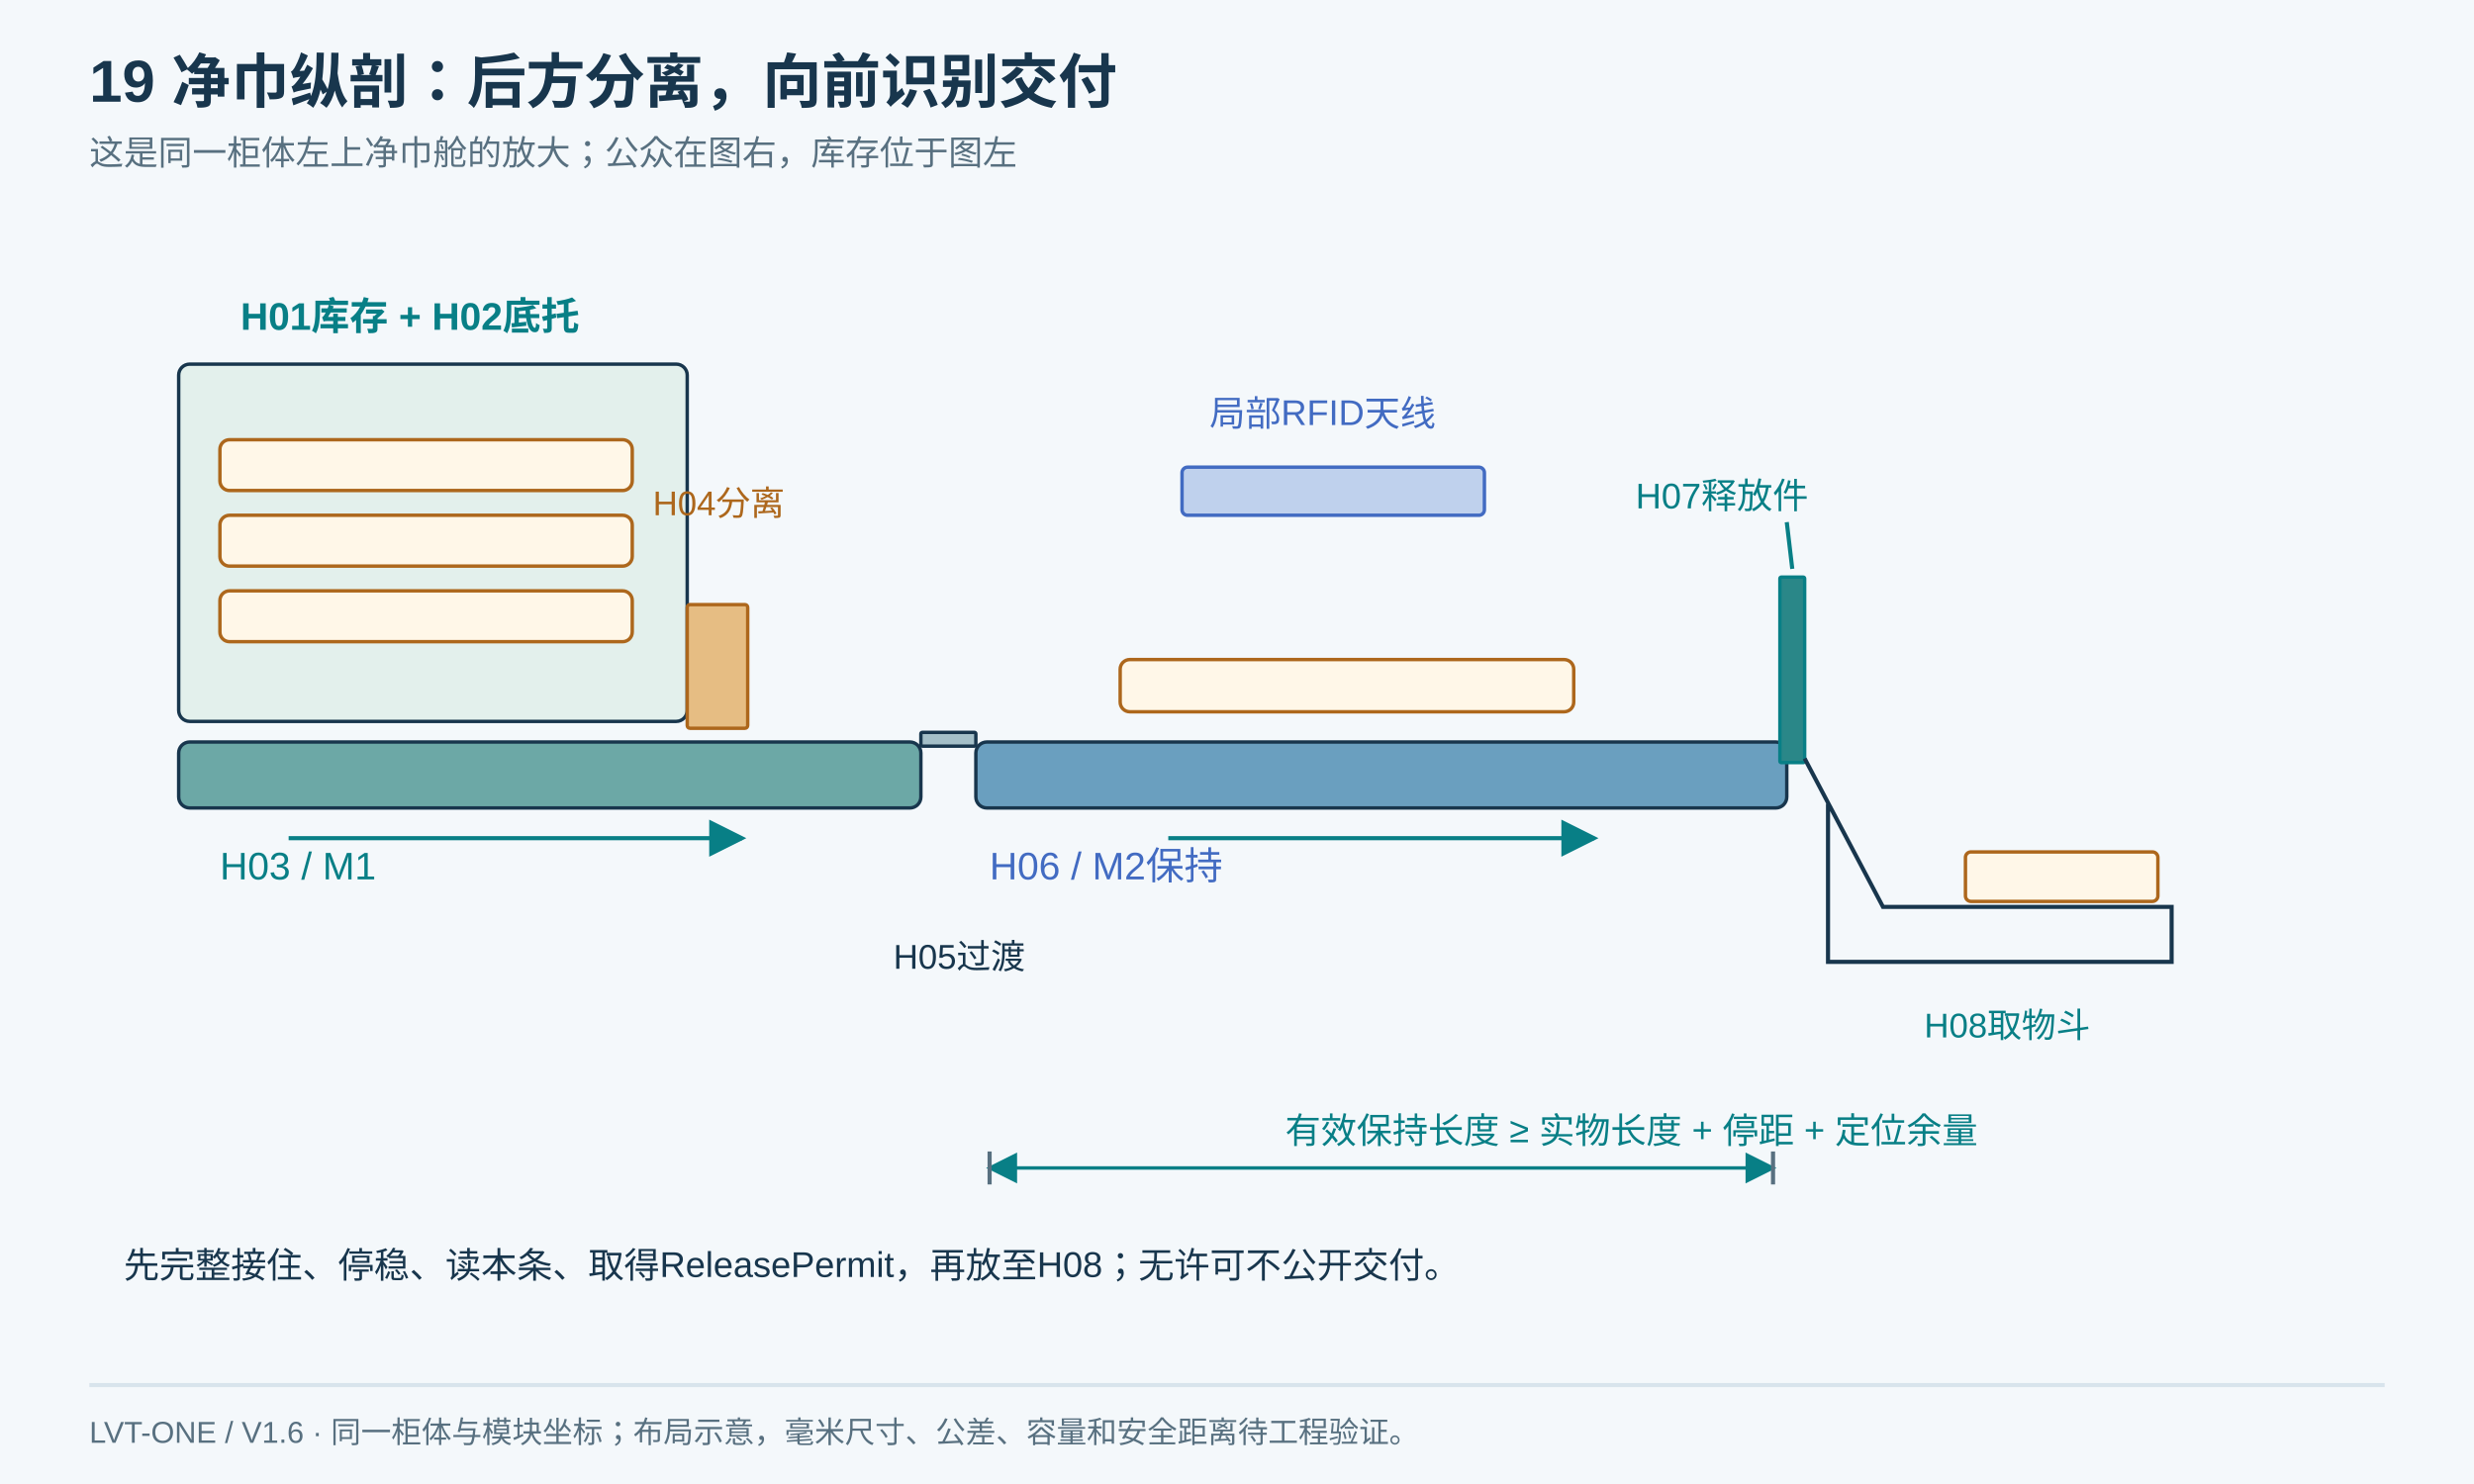
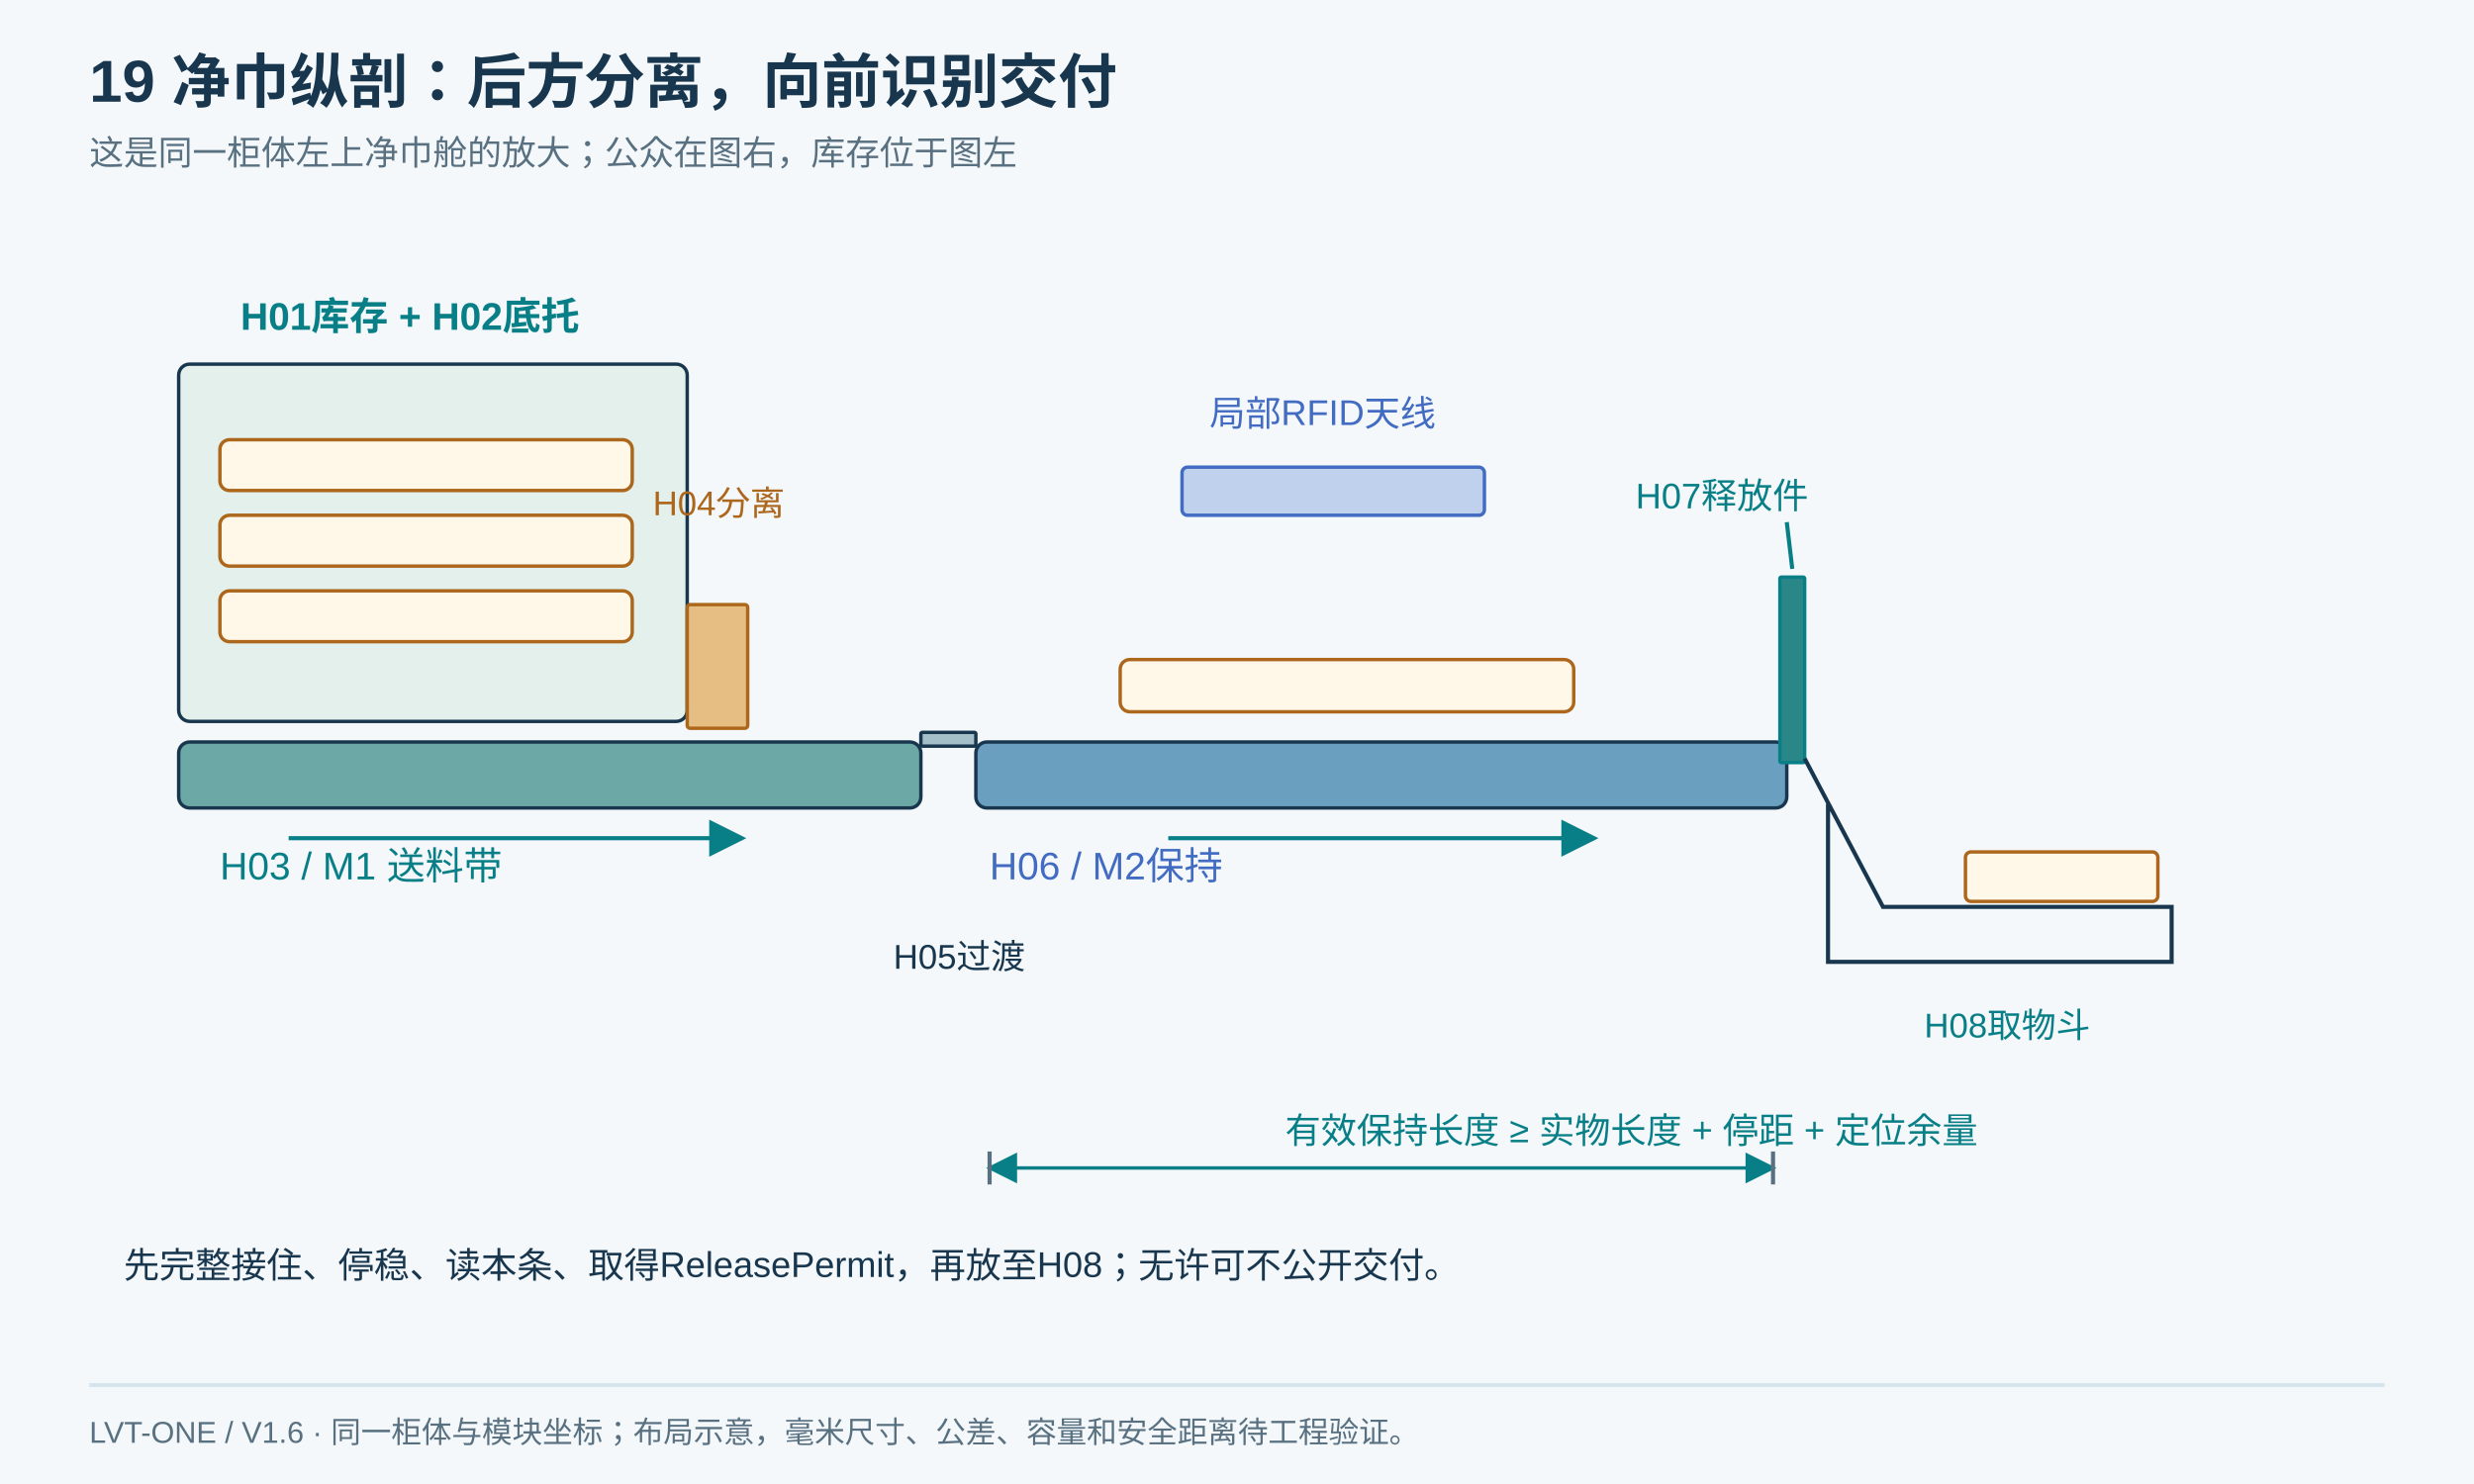
<svg xmlns="http://www.w3.org/2000/svg" width="1800" height="1080" viewBox="0 0 1800 1080" role="img">
  <defs>
    <marker id="a" markerWidth="9" markerHeight="9" refX="8" refY="4.5" orient="auto-start-reverse">
      <path d="M0 0L9 4.5L0 9z" fill="#087f86" />
    </marker>
    <pattern id="hatch" width="10" height="10" patternUnits="userSpaceOnUse" patternTransform="rotate(45)">
      <line x1="0" y1="0" x2="0" y2="10" stroke="#abc2cf" stroke-width="3" />
    </pattern>
  </defs>
  <rect width="1800" height="1080" fill="#f4f8fb" />
  <text x="65" y="74" fill="#18364d" font-family="PingFang SC,Heiti SC,Arial,sans-serif" font-size="43" font-weight="700">19  净巾纵剖：后方分离，向前识别交付</text>
  <text x="65" y="120" fill="#587080" font-family="PingFang SC,Heiti SC,Arial,sans-serif" font-size="25" font-weight="400">这是同一柜体左上净巾舱的放大；公众在图右，库存位于图左</text>
  <rect x="130" y="265" width="370" height="260" rx="8" fill="#e3f0ec" stroke="#18364d" stroke-width="2.5" />
  <rect x="130" y="540" width="540" height="48" rx="8" fill="#6ca8a6" stroke="#18364d" stroke-width="2.5" />
  <rect x="710" y="540" width="590" height="48" rx="8" fill="#6a9fbf" stroke="#18364d" stroke-width="2.5" />
  <rect x="160" y="320" width="300" height="37" rx="7" fill="#fff7e8" stroke="#ad671c" stroke-width="2.5" />
  <rect x="160" y="375" width="300" height="37" rx="7" fill="#fff7e8" stroke="#ad671c" stroke-width="2.5" />
  <rect x="160" y="430" width="300" height="37" rx="7" fill="#fff7e8" stroke="#ad671c" stroke-width="2.5" />
  <rect x="500" y="440" width="44" height="90" rx="2" fill="#e6bd83" stroke="#ad671c" stroke-width="2.5" />
  <rect x="670" y="533" width="40" height="10" rx="1" fill="#a4bfc8" stroke="#18364d" stroke-width="2.5" />
  <rect x="1295" y="420" width="18" height="135" rx="1" fill="#2a8788" stroke="#087f86" stroke-width="2.5" />
  <rect x="860" y="340" width="220" height="35" rx="4" fill="#bfd1ed" stroke="#426bc2" stroke-width="2.5" />
  <rect x="815" y="480" width="330" height="38" rx="7" fill="#fff7e8" stroke="#ad671c" stroke-width="2.5" />
  <path d="M1313 552L1370 660H1580V700H1330V585" fill="none" stroke="#18364d" stroke-width="3" />
  <rect x="1430" y="620" width="140" height="36" rx="4" fill="#fff7e8" stroke="#ad671c" stroke-width="2.5" />
  <text x="175" y="240" fill="#087f86" font-family="PingFang SC,Heiti SC,Arial,sans-serif" font-size="28" font-weight="700">H01库存 + H02底托</text>
-   <text x="160" y="640" fill="#087f86" font-family="PingFang SC,Heiti SC,Arial,sans-serif" font-size="28" font-weight="400">H03 / M1</text>
+   <text x="160" y="640" fill="#087f86" font-family="PingFang SC,Heiti SC,Arial,sans-serif" font-size="28" font-weight="400">H03 / M1 送料带</text>
  <text x="720" y="640" fill="#426bc2" font-family="PingFang SC,Heiti SC,Arial,sans-serif" font-size="28" font-weight="400">H06 / M2保持</text>
  <text x="475" y="375" fill="#ad671c" font-family="PingFang SC,Heiti SC,Arial,sans-serif" font-size="25" font-weight="400">H04分离</text>
  <text x="650" y="705" fill="#18364d" font-family="PingFang SC,Heiti SC,Arial,sans-serif" font-size="25" font-weight="400">H05过渡</text>
  <text x="1190" y="370" fill="#087f86" font-family="PingFang SC,Heiti SC,Arial,sans-serif" font-size="26" font-weight="400">H07释放件</text>
  <text x="1400" y="755" fill="#087f86" font-family="PingFang SC,Heiti SC,Arial,sans-serif" font-size="25" font-weight="400">H08取物斗</text>
  <path d="M210 610L540 610" fill="none" stroke="#087f86" stroke-width="3" marker-end="url(#a)" />
  <path d="M850 610L1160 610" fill="none" stroke="#087f86" stroke-width="3" marker-end="url(#a)" />
  <path d="M720 850L1290 850" fill="none" stroke="#087f86" stroke-width="2.5" marker-start="url(#a)" marker-end="url(#a)" />
  <path d="M720 838L720 862" fill="none" stroke="#587080" stroke-width="3" />
  <path d="M1290 838L1290 862" fill="none" stroke="#587080" stroke-width="3" />
  <text x="935.0" y="832" fill="#087f86" font-family="PingFang SC,Heiti SC,Arial,sans-serif" font-size="26" font-weight="400">有效保持长度 ≥ 实物长度 + 停距 + 定位余量</text>
  <text x="90" y="930" fill="#18364d" font-family="PingFang SC,Heiti SC,Arial,sans-serif" font-size="26" font-weight="400">先完整接住、停稳、读本条、取得ReleasePermit，再放至H08；无许可不公开交付。</text>
  <text x="880" y="310" fill="#426bc2" font-family="PingFang SC,Heiti SC,Arial,sans-serif" font-size="26" font-weight="400">局部RFID天线</text>
  <path d="M1300 380L1304 414" fill="none" stroke="#087f86" stroke-width="3" />
  <path d="M65 1008L1735 1008" fill="none" stroke="#d8e4ec" stroke-width="3" />
  <text x="65" y="1050" fill="#587080" font-family="PingFang SC,Heiti SC,Arial,sans-serif" font-size="22" font-weight="400">LVT-ONE / V1.6 · 同一柜体与模块坐标；布局示意，毫米尺寸、公差、容量和安全距离待工程验证。</text>
</svg>
